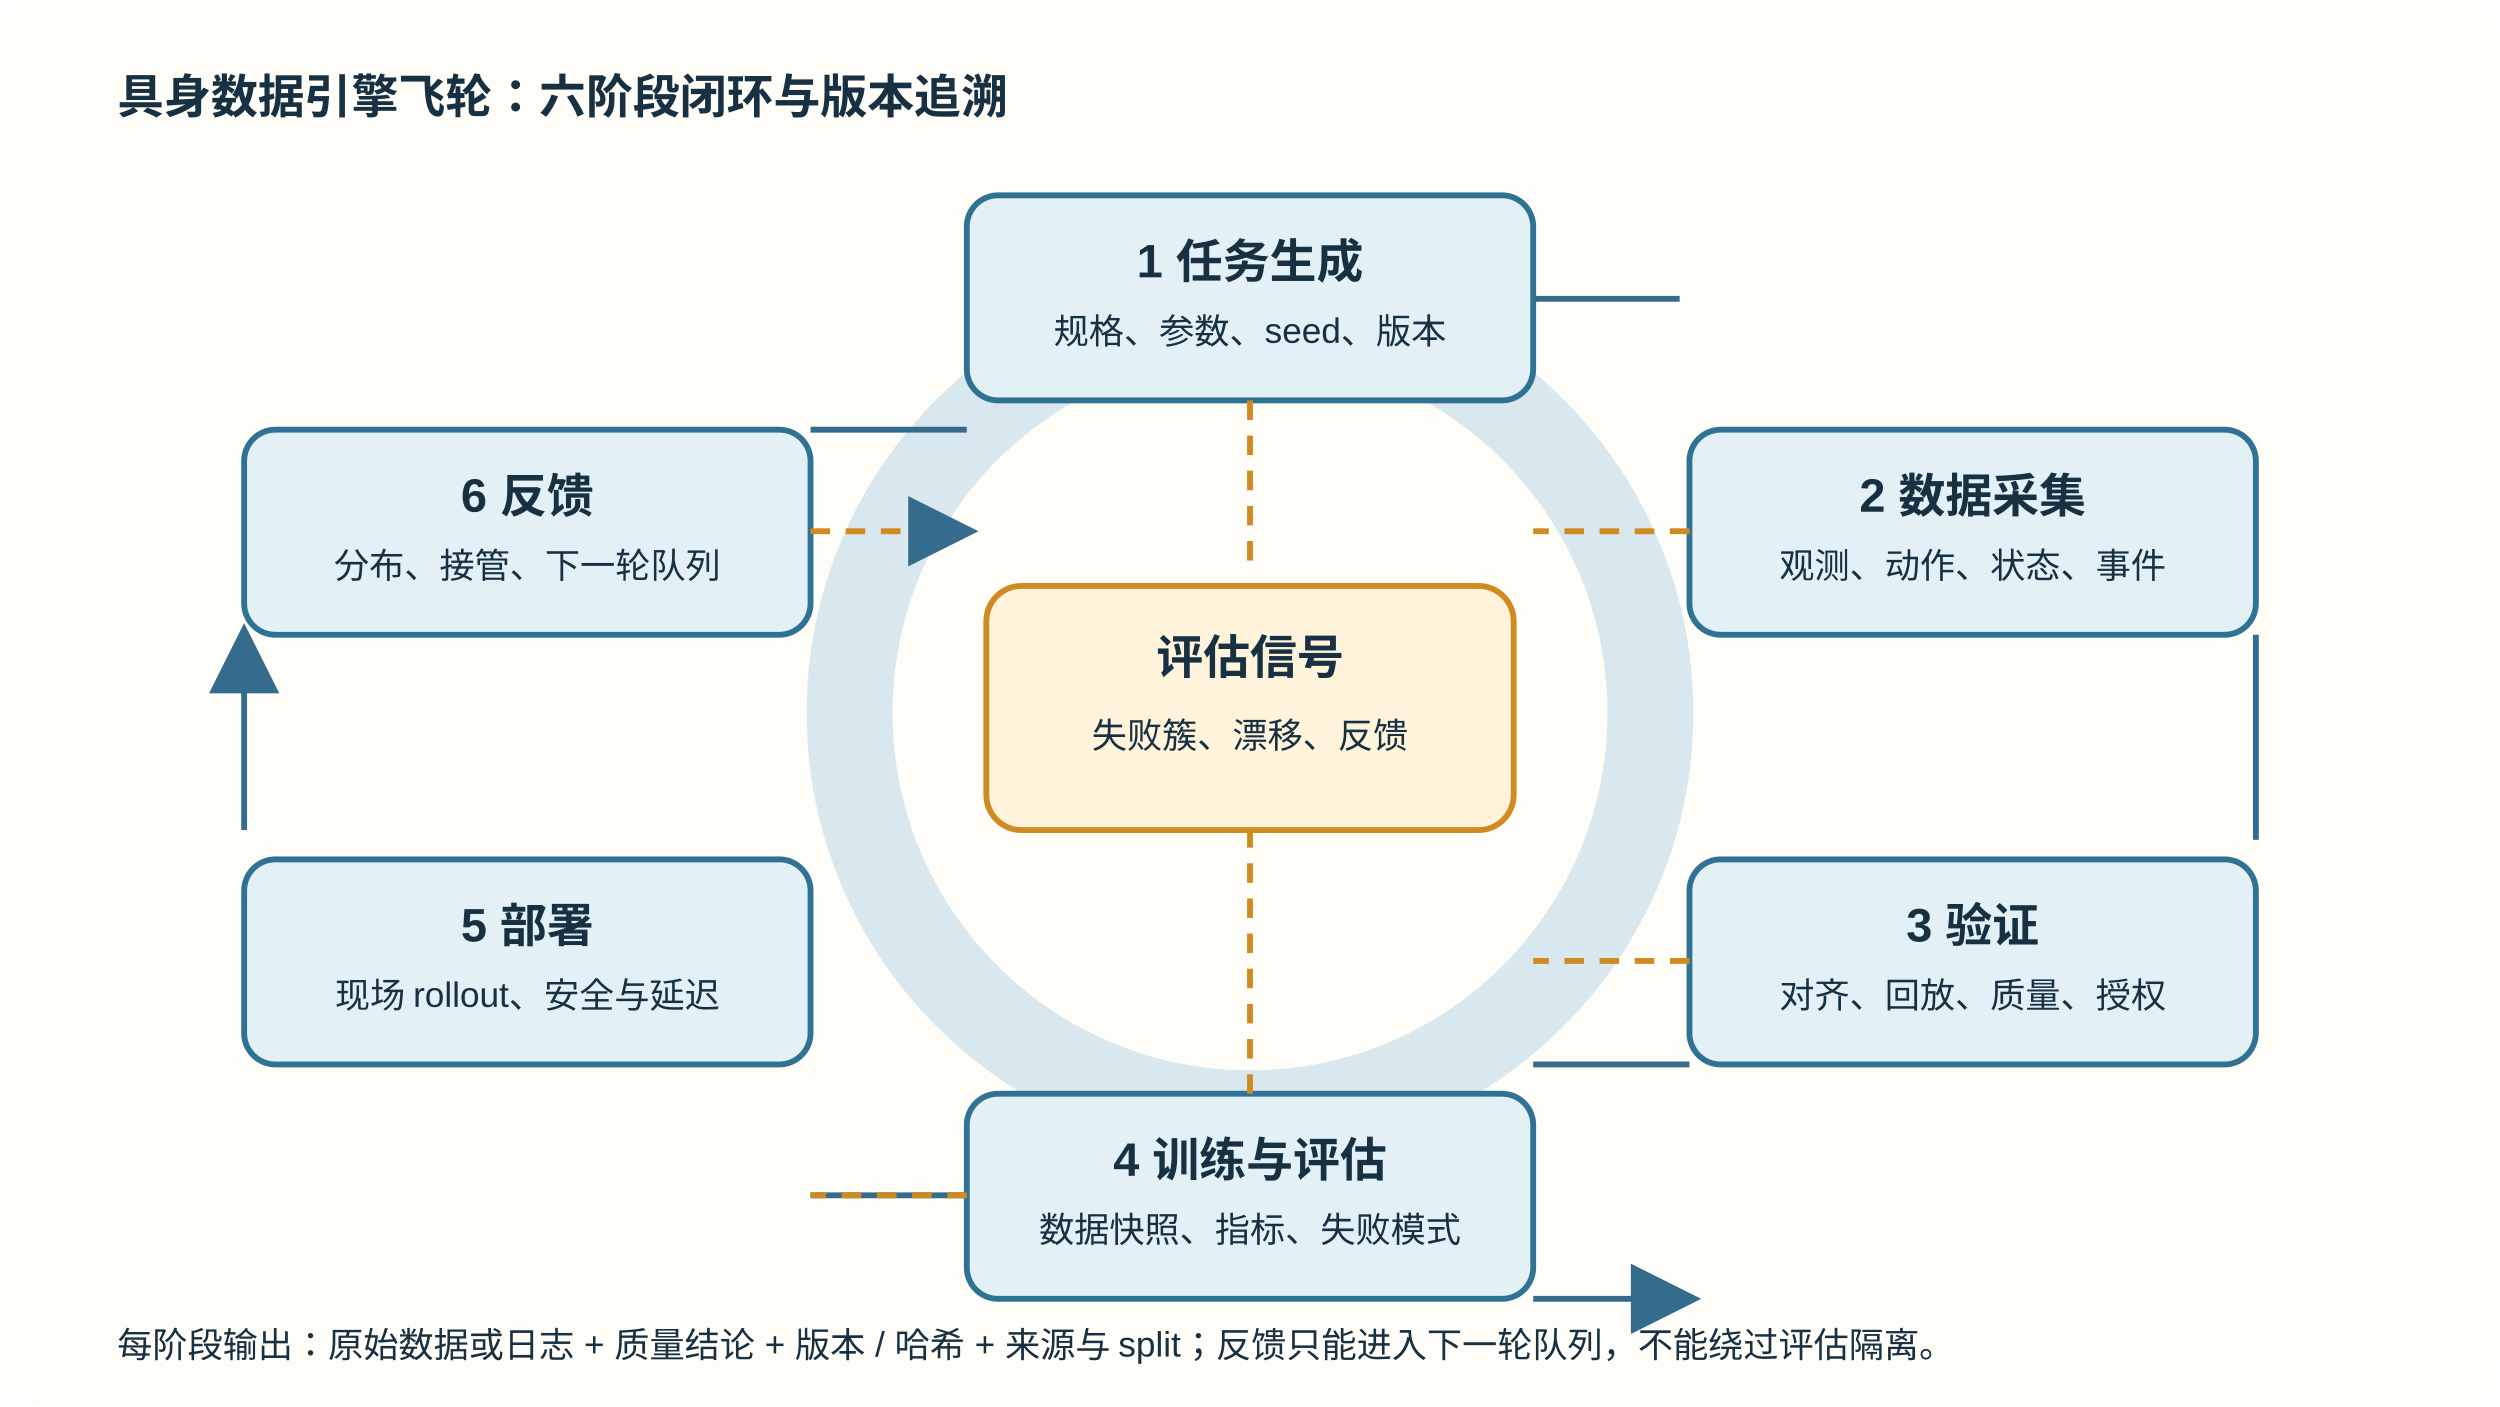
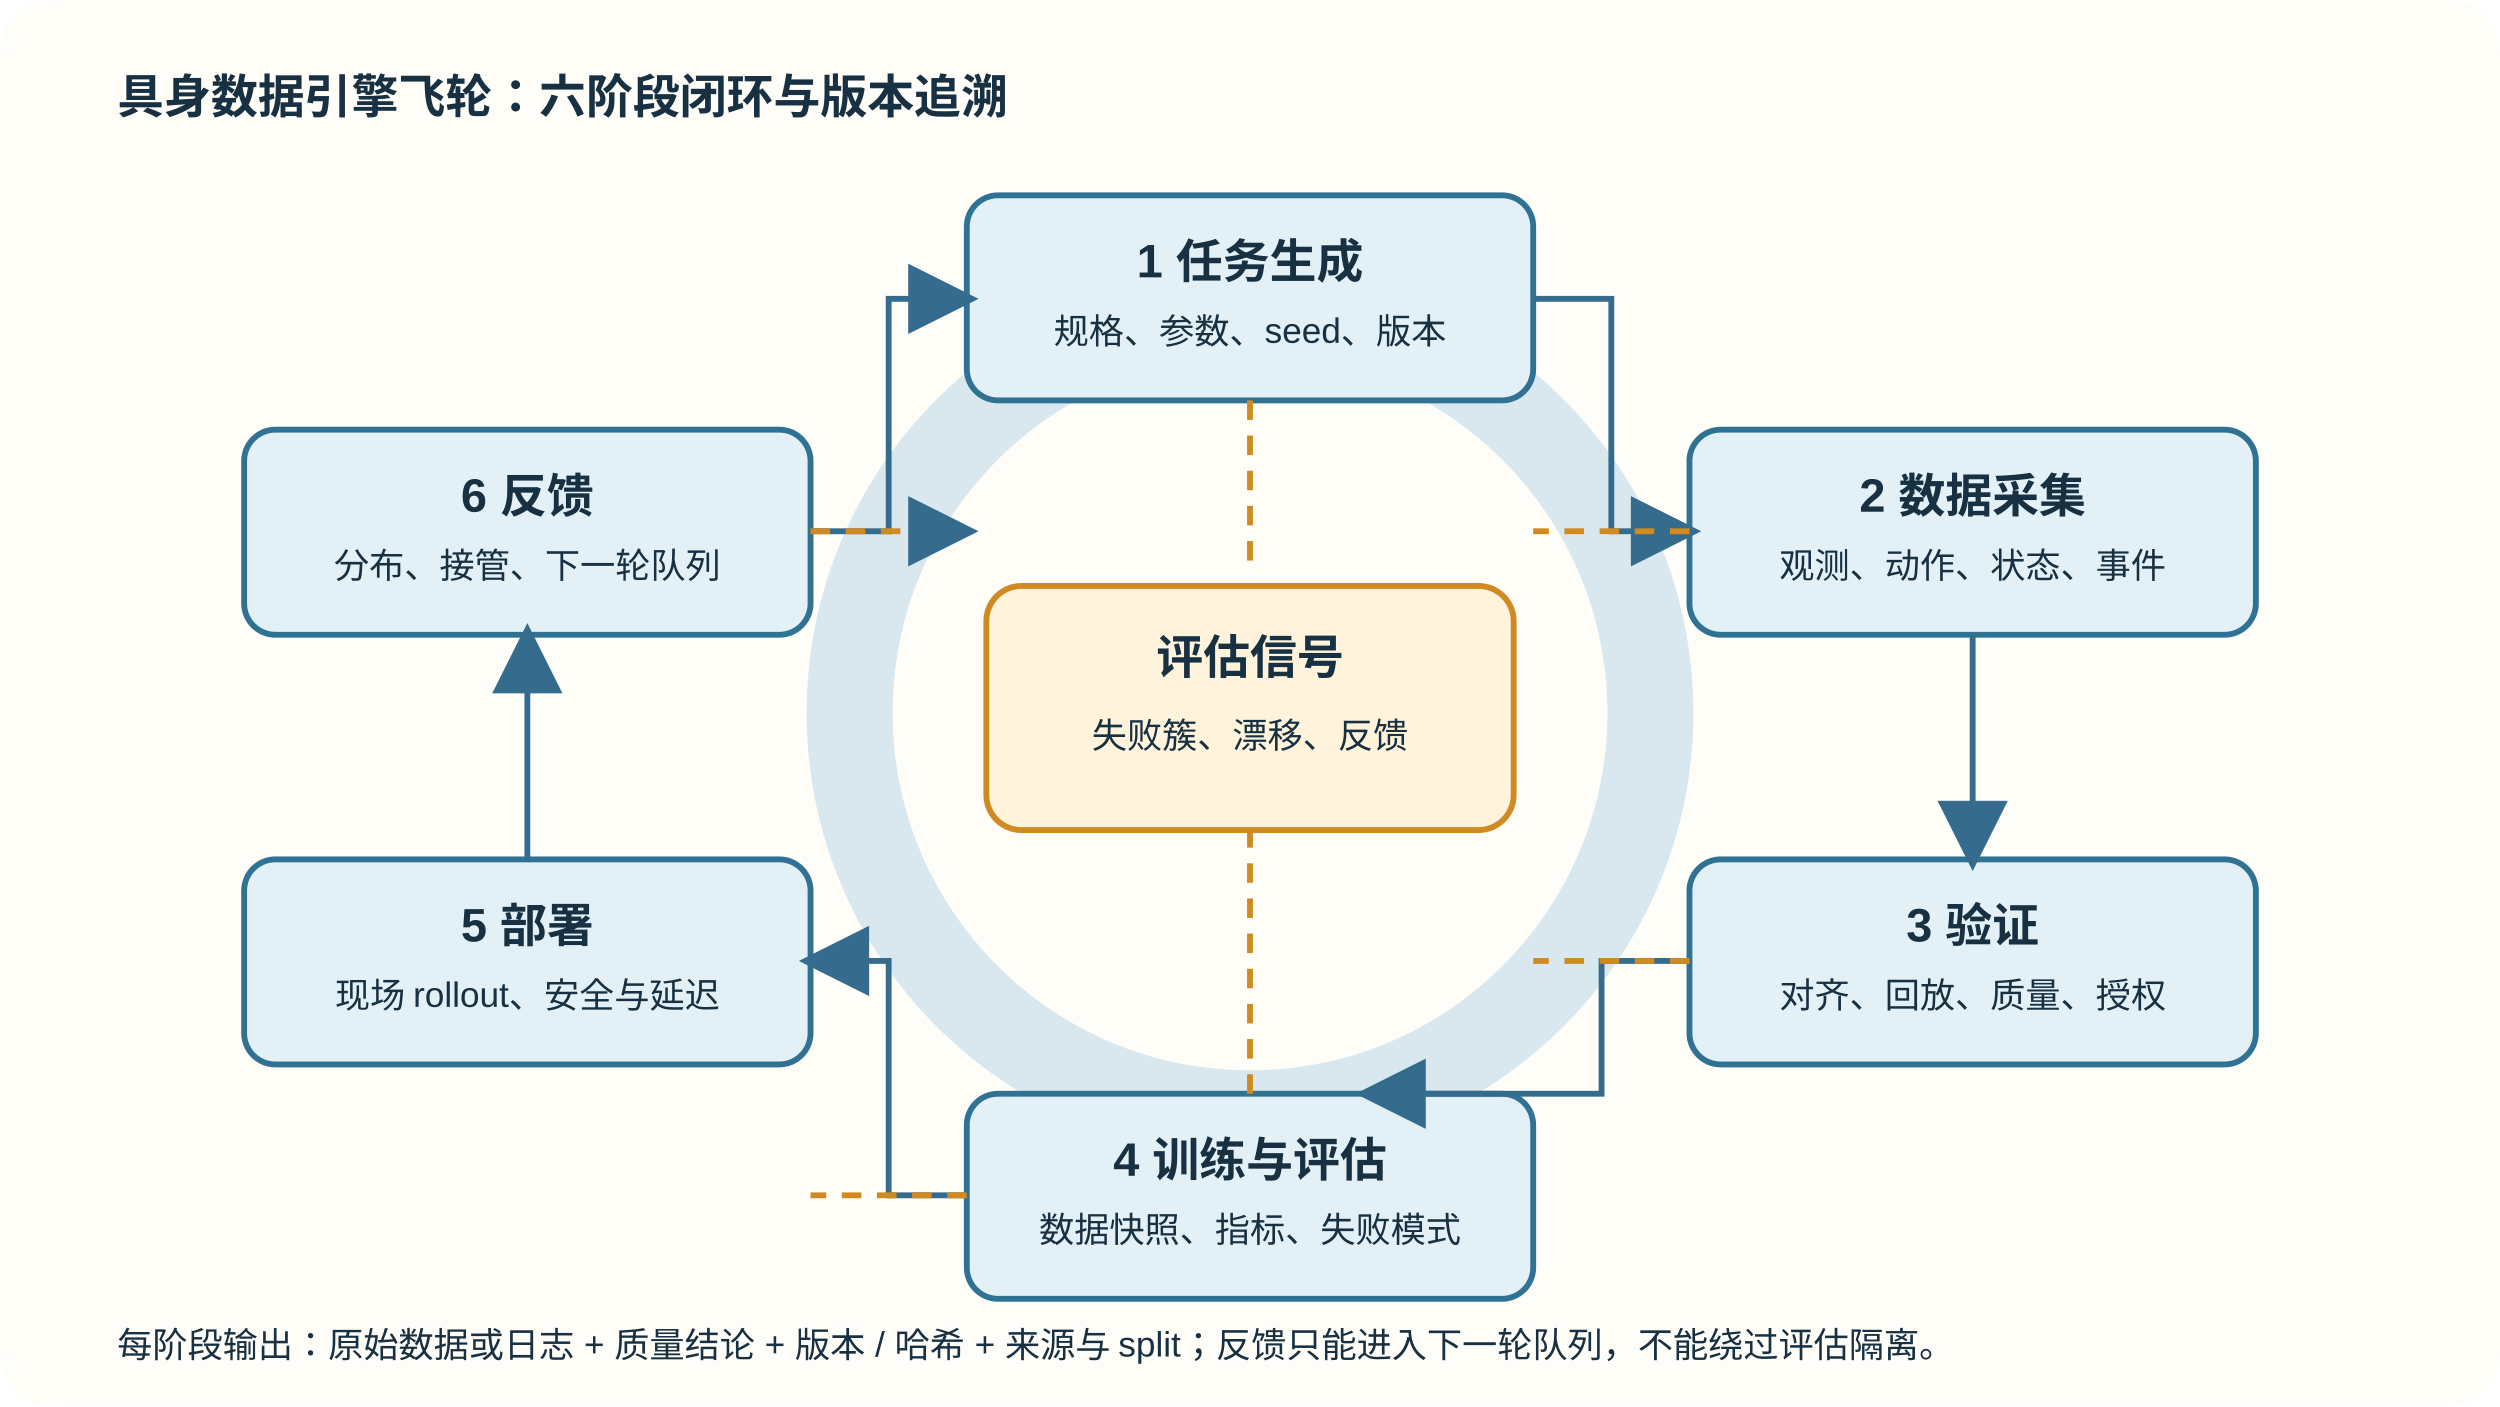
<svg xmlns="http://www.w3.org/2000/svg" viewBox="0 0 1280 720" role="img" aria-labelledby="title desc">
  <defs>
    <marker id="arrow" markerWidth="12" markerHeight="12" refX="10" refY="6" orient="auto">
      <path d="M0 0L12 6L0 12z" fill="#356b8c" />
    </marker>
    <style>text{font-family:Arial,'Noto Sans SC',sans-serif;fill:#173042}.stage{fill:#e3f1f7;stroke:#2f7294;stroke-width:3}.small{font-size:18px}.label{font-size:24px;font-weight:700}.line{stroke:#356b8c;stroke-width:3;fill:none;marker-end:url(#arrow)}.trace{stroke:#d08a22;stroke-width:3;fill:none;stroke-dasharray:10 8}</style>
  </defs>
  <rect width="1280" height="720" rx="26" fill="#fffdf8" />
  <text x="60" y="58" class="label">具身数据引擎飞轮：六阶段闭环与版本追溯</text>
  <circle cx="640" cy="365" r="205" fill="none" stroke="#d8e8ee" stroke-width="44" />
  <rect x="505" y="300" width="270" height="125" rx="18" fill="#fff4db" stroke="#d08a22" stroke-width="3" />
  <text x="640" y="345" text-anchor="middle" class="label">评估信号</text>
  <text x="640" y="383" text-anchor="middle" class="small">失败簇、漂移、反馈</text>
  <rect x="495" y="100" width="290" height="105" rx="16" class="stage" />
  <text x="640" y="142" text-anchor="middle" class="label">1 任务生成</text>
  <text x="640" y="176" text-anchor="middle" class="small">规格、参数、seed、版本</text>
  <rect x="865" y="220" width="290" height="105" rx="16" class="stage" />
  <text x="1010" y="262" text-anchor="middle" class="label">2 数据采集</text>
  <text x="1010" y="296" text-anchor="middle" class="small">观测、动作、状态、事件</text>
  <rect x="865" y="440" width="290" height="105" rx="16" class="stage" />
  <text x="1010" y="482" text-anchor="middle" class="label">3 验证</text>
  <text x="1010" y="516" text-anchor="middle" class="small">对齐、回放、质量、授权</text>
  <rect x="495" y="560" width="290" height="105" rx="16" class="stage" />
  <text x="640" y="602" text-anchor="middle" class="label">4 训练与评估</text>
  <text x="640" y="636" text-anchor="middle" class="small">数据快照、指标、失败模式</text>
  <rect x="125" y="440" width="290" height="105" rx="16" class="stage" />
  <text x="270" y="482" text-anchor="middle" class="label">5 部署</text>
  <text x="270" y="516" text-anchor="middle" class="small">现场 rollout、安全与延迟</text>
  <rect x="125" y="220" width="290" height="105" rx="16" class="stage" />
  <text x="270" y="262" text-anchor="middle" class="label">6 反馈</text>
  <text x="270" y="296" text-anchor="middle" class="small">分布、接管、下一轮队列</text>
-   <path d="M785 153h75M1155 325v105M865 545H785M495 612H415M125 425V325" class="line" />
-   <path d="M415 220h80M785 665h80" class="line" />
+   <path d="M785 153H825V272H865" class="line" />
+   <path d="M1010 325V440" class="line" />
+   <path d="M865 492H820V560H700" class="line" />
+   <path d="M495 612H455V492H415" class="line" />
+   <path d="M270 440V325" class="line" />
+   <path d="M415 272H455V153H495" class="line" />
  <path d="M640 205v85M865 272H785M865 492H785M640 560v-135M495 612H415M415 272H495" class="trace" marker-end="url(#arrow)" />
  <text x="60" y="695" class="small">每阶段输出：原始数据或日志 + 质量结论 + 版本 / 哈希 + 来源与 split；反馈只能进入下一轮队列，不能绕过评估隔离。</text>
</svg>
